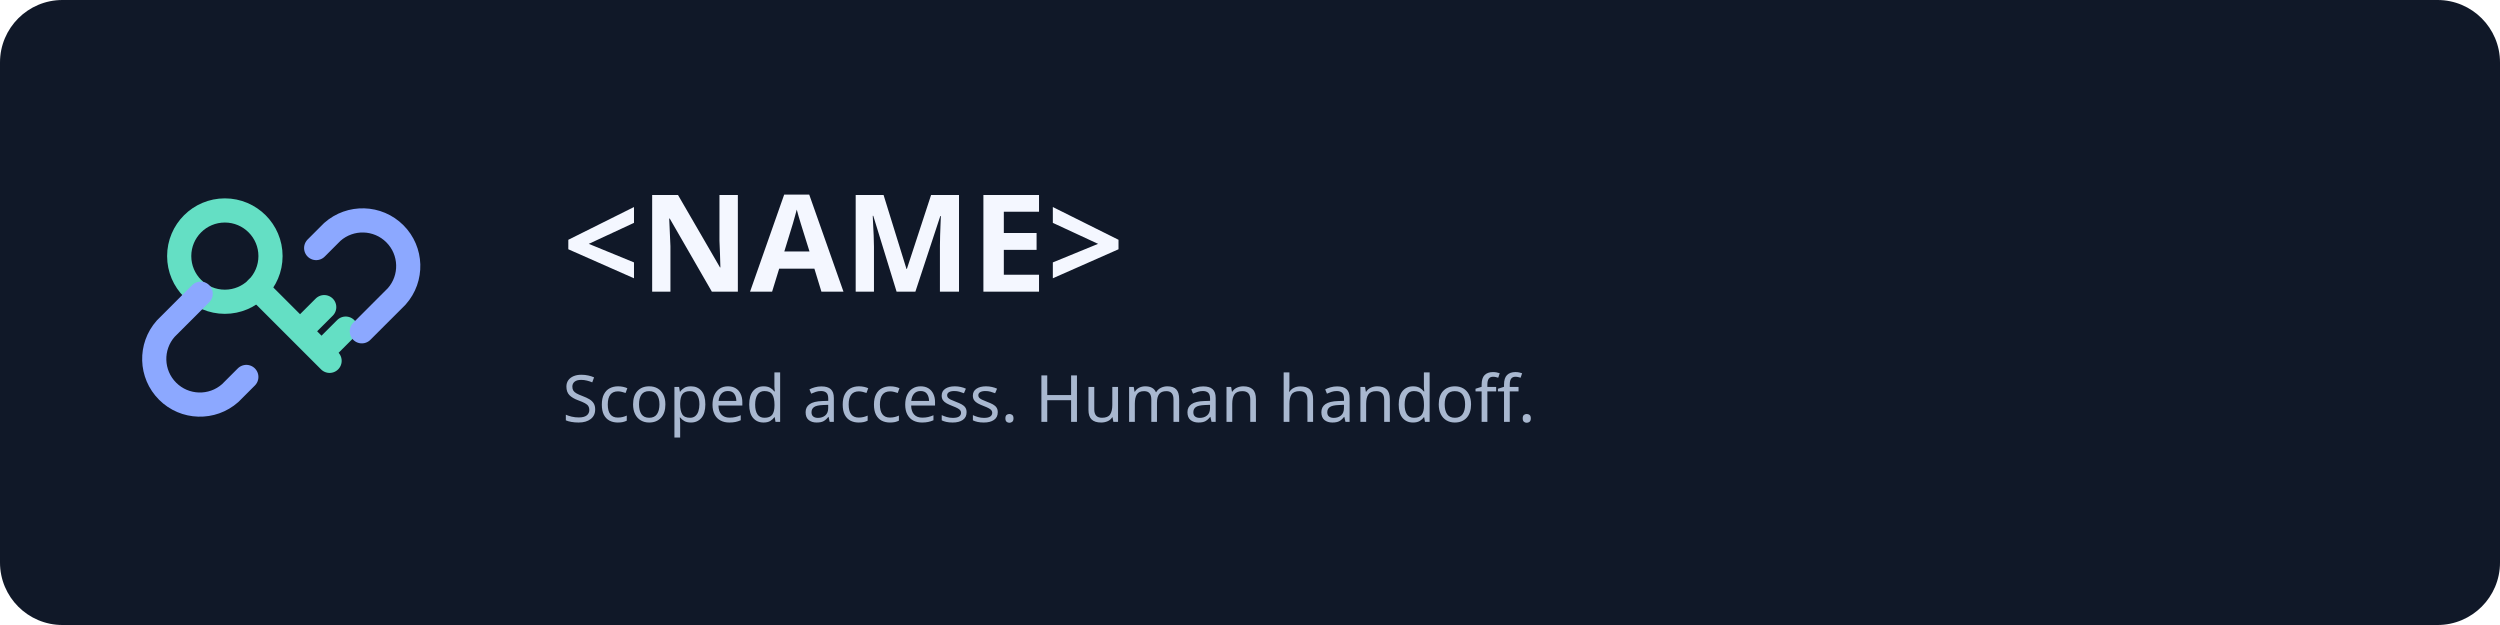
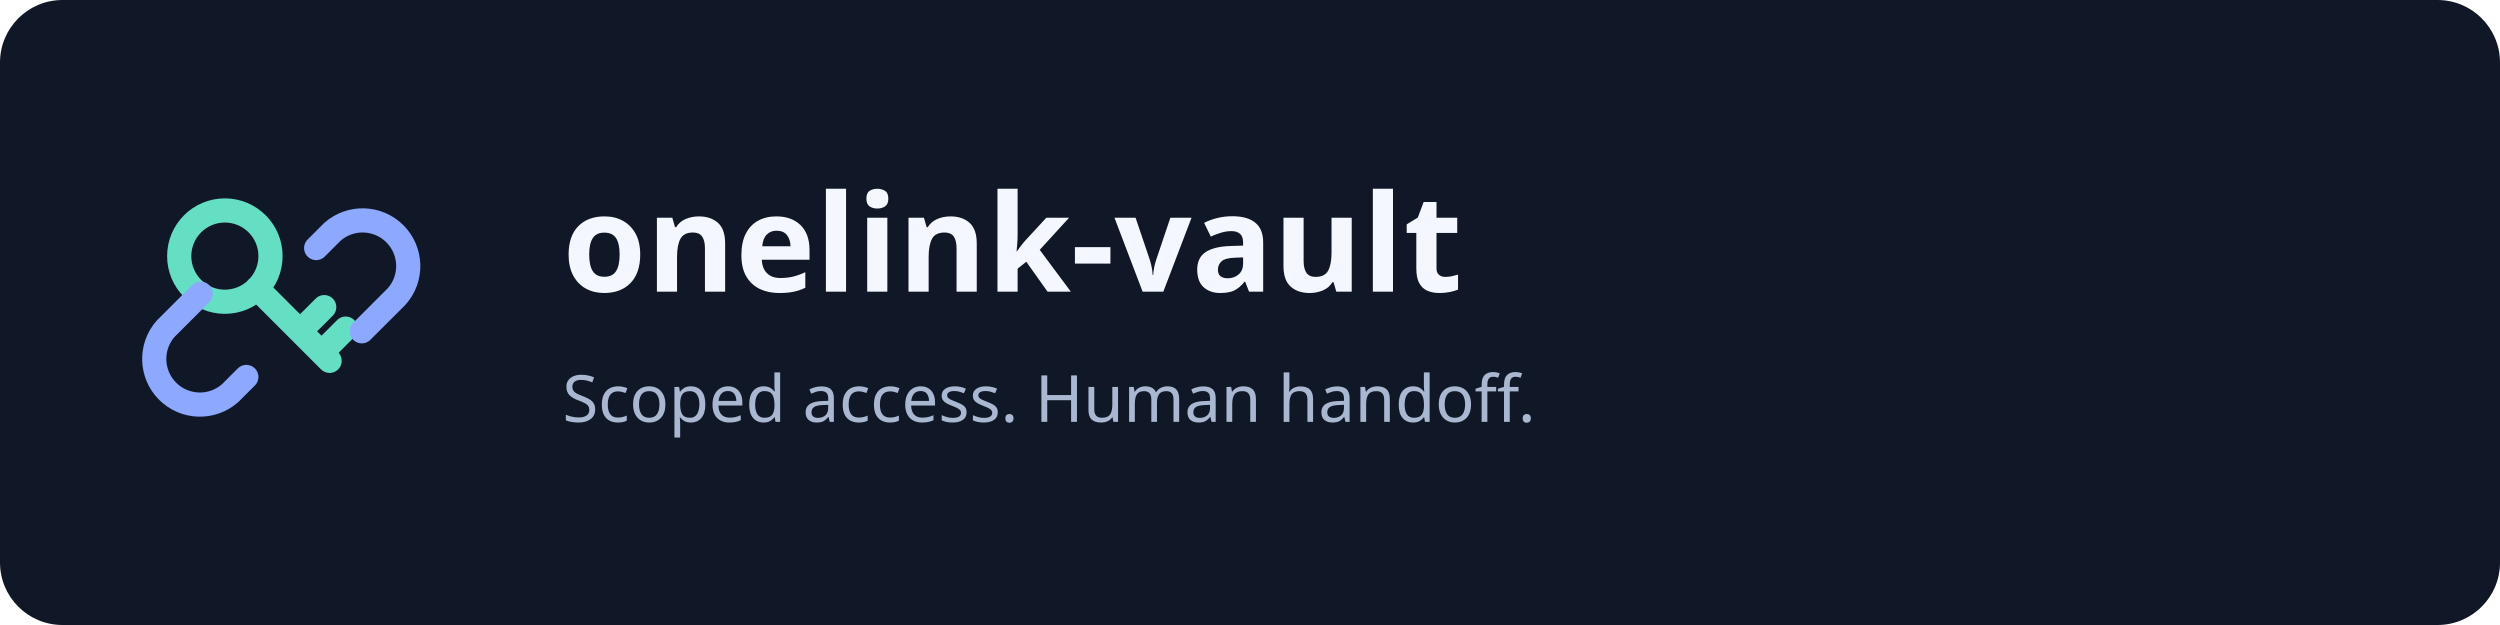
- <svg xmlns="http://www.w3.org/2000/svg" viewBox="0 0 960 240" role="img" aria-label="&lt;NAME&gt;: Scoped access. Human handoff.">
+ <svg xmlns="http://www.w3.org/2000/svg" viewBox="0 0 960 240" role="img" aria-label="onelink-vault: Scoped access. Human handoff.">
  <rect width="960" height="240" rx="24" fill="#101828" />
  <g transform="translate(42 54)">
    <svg width="132" height="132" viewBox="0 0 128 128" role="img" aria-label="Key and secure link">
      <rect width="128" height="128" rx="28" fill="#101828" />
      <g fill="none" stroke-width="9" stroke-linecap="round" stroke-linejoin="round">
        <circle cx="43" cy="43" r="17" stroke="#64dfc4" />
        <path d="M55 55l27 27m-11-11l9-9m-1 17l9-9" stroke="#64dfc4" />
        <path d="M51 88l-6 6a17 17 0 01-24-24l13-13m43-17l6-6a17 17 0 0124 24L94 71" stroke="#8ca8ff" />
      </g>
    </svg>
  </g>
-   <text x="216" y="112" font-family="system-ui,sans-serif" font-size="52" font-weight="700" fill="#f4f7ff">&lt;NAME&gt;</text>
+   <text x="216" y="112" font-family="system-ui,sans-serif" font-size="52" font-weight="700" fill="#f4f7ff">onelink-vault</text>
  <text x="216" y="162" font-family="system-ui,sans-serif" font-size="25" fill="#a9b8d0">Scoped access. Human handoff.</text>
</svg>
